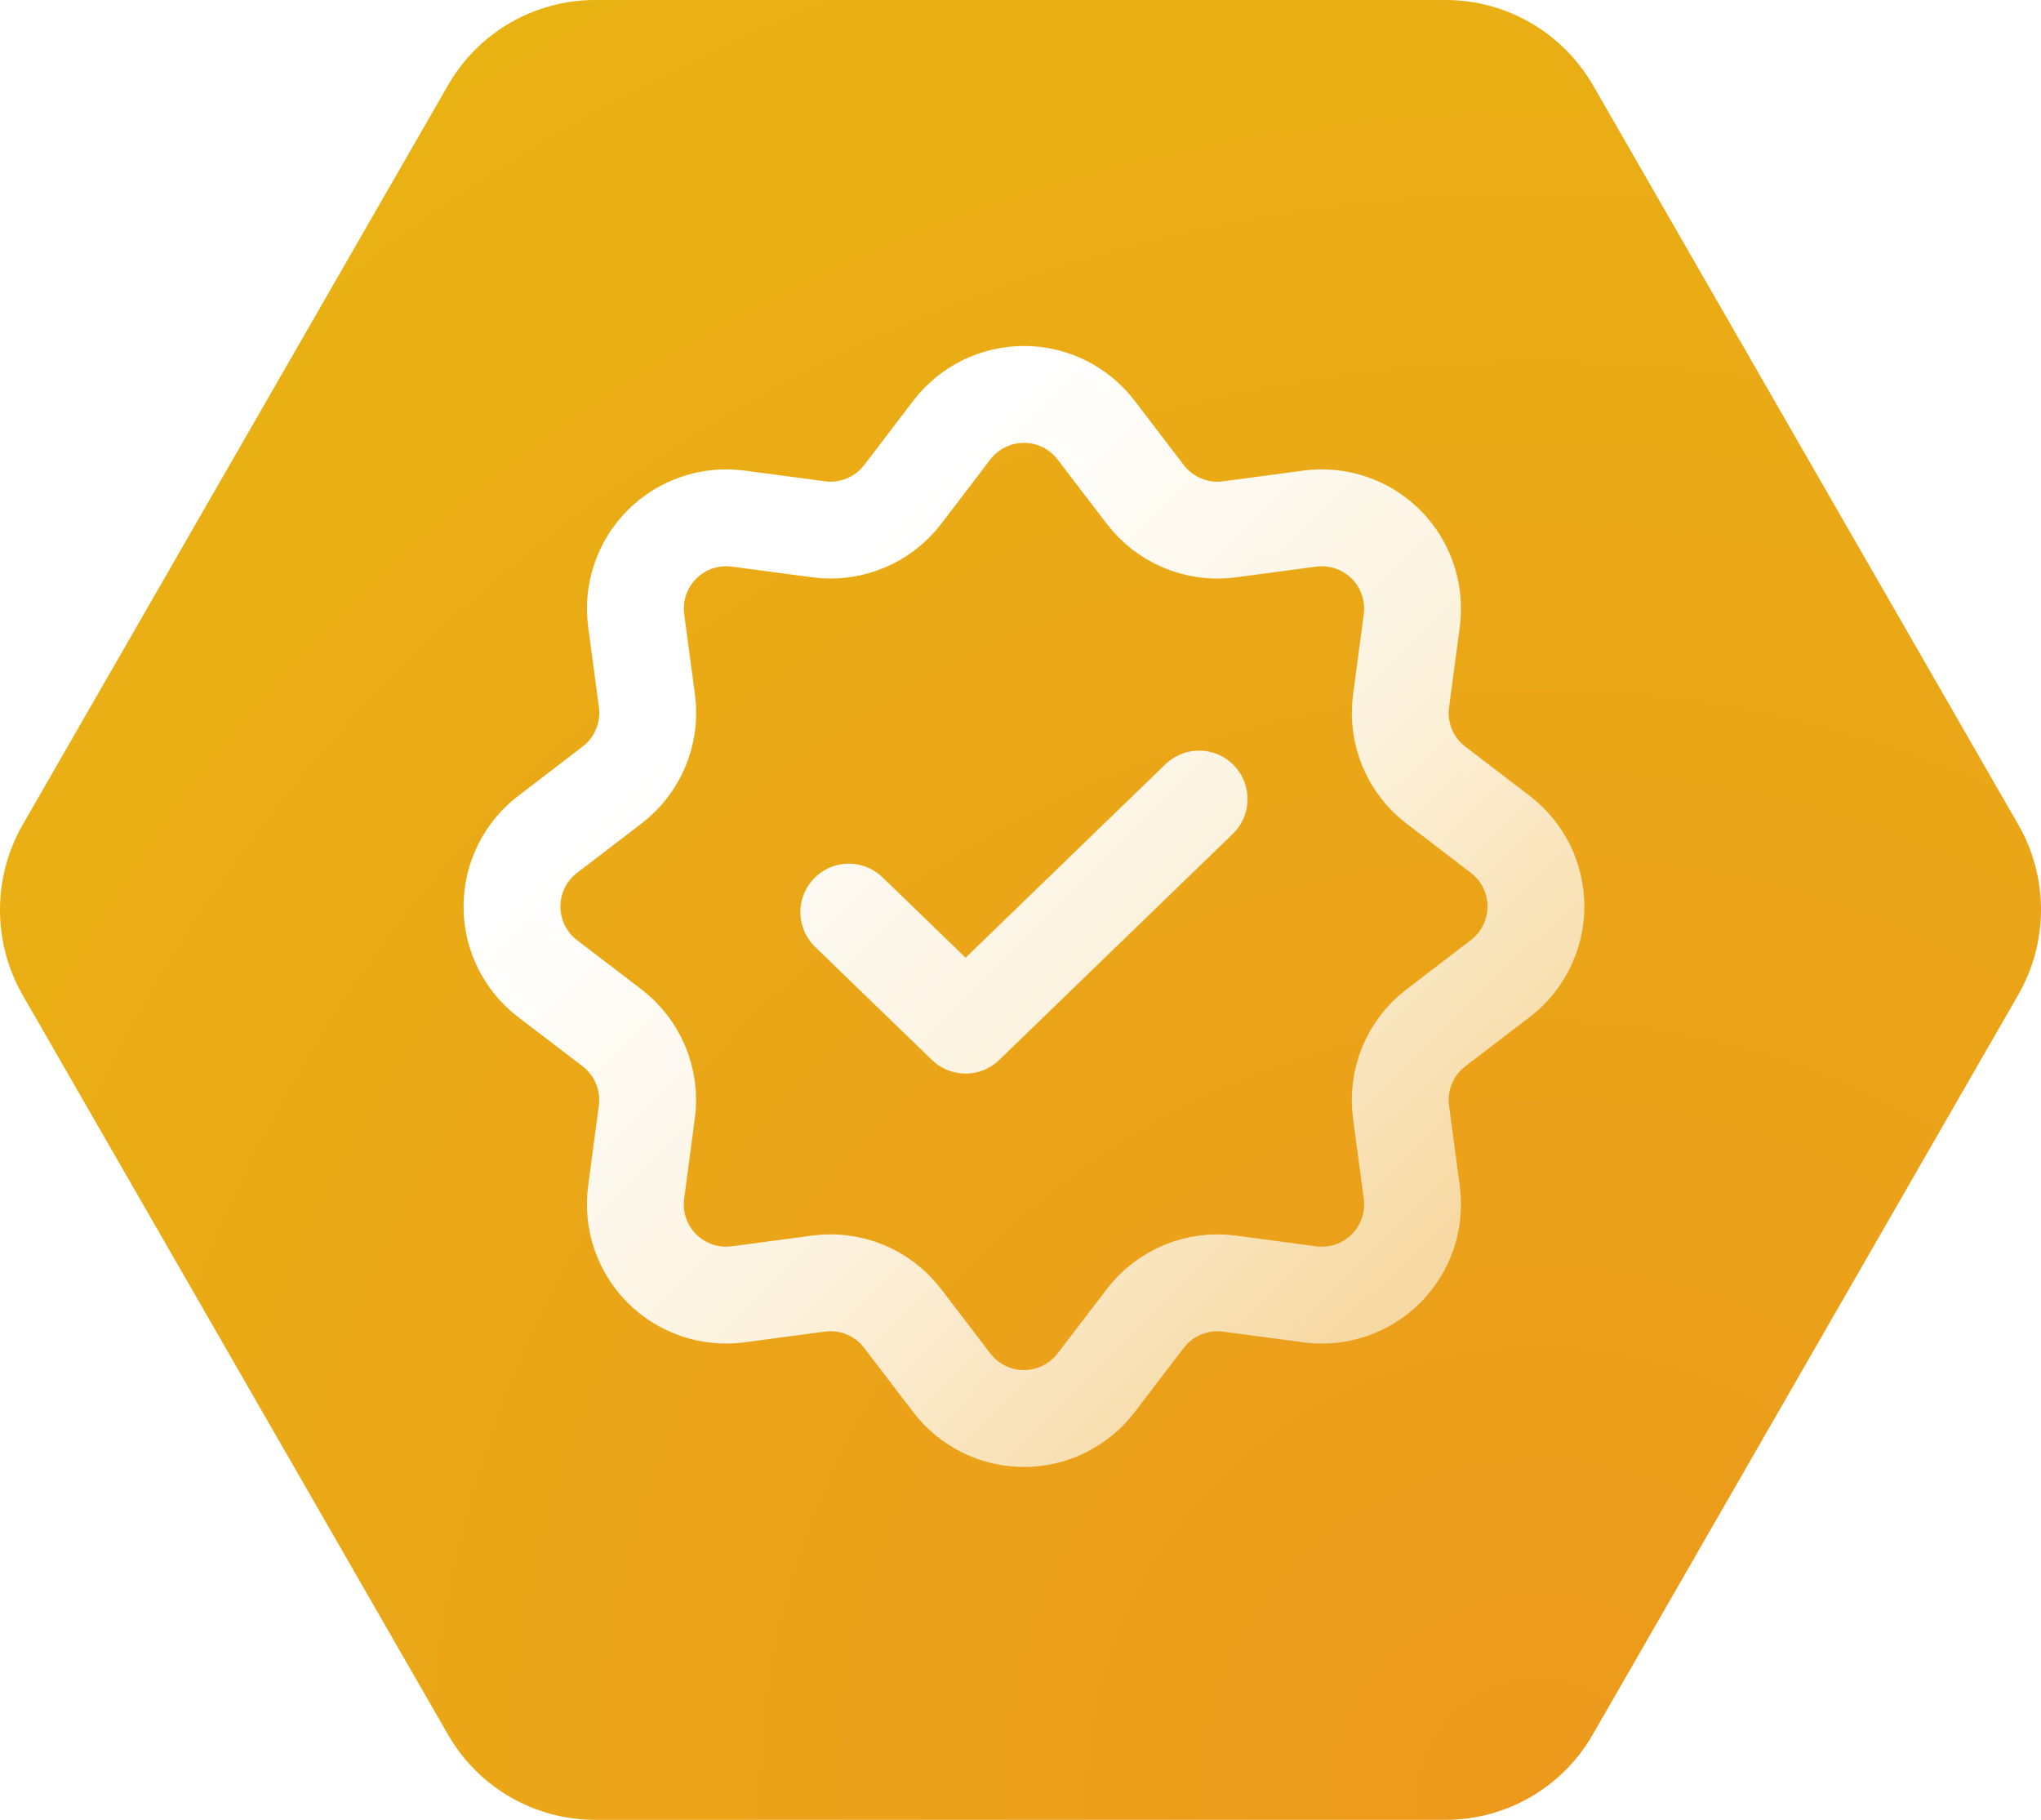
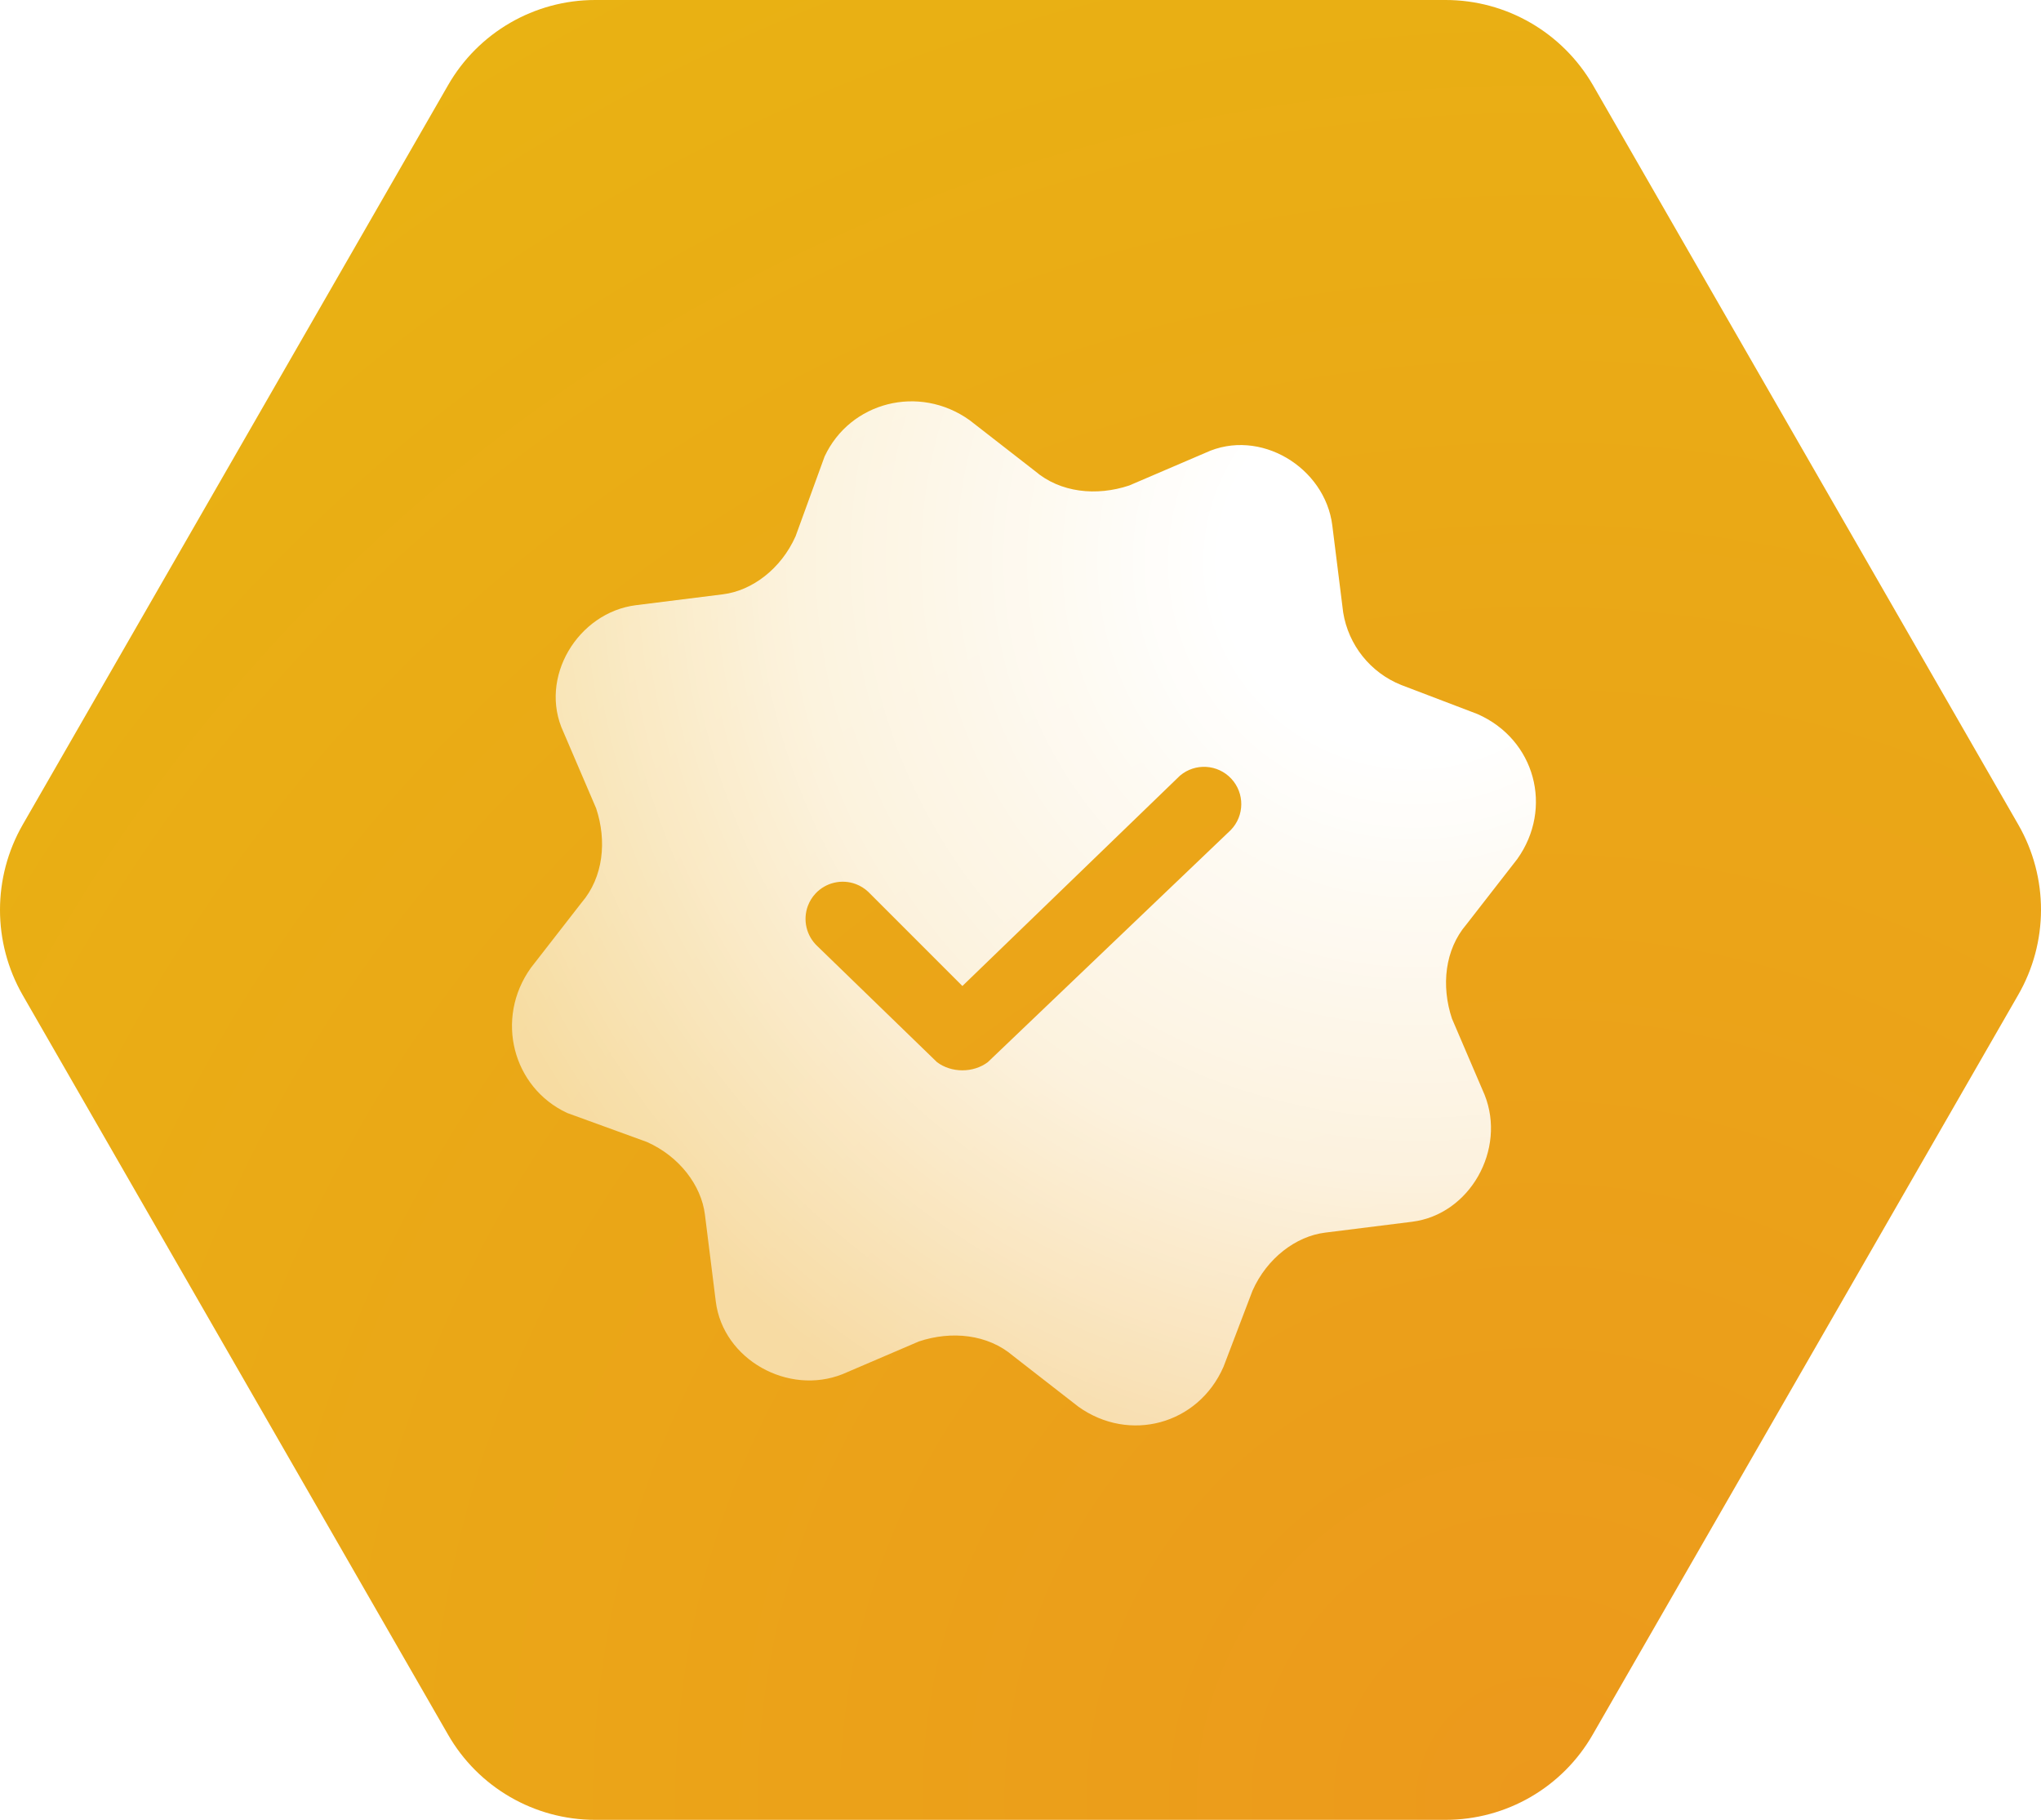
<svg xmlns="http://www.w3.org/2000/svg" width="295" height="263" fill="none">
  <path fill="url(#a)" d="M291.717 119.172 230.253 12.328C225.828 4.685 217.715 0 208.946 0H86.018a24.51 24.51 0 0 0-21.266 12.328L3.288 119.172a24.753 24.753 0 0 0 0 24.656l61.464 106.844A24.51 24.51 0 0 0 86.018 263h122.928a24.51 24.51 0 0 0 21.266-12.328l61.464-106.844a24.655 24.655 0 0 0 .041-24.656Z" />
-   <path stroke="url(#b)" stroke-linecap="round" stroke-linejoin="round" stroke-miterlimit="10" stroke-width="14" d="m122.684 131.814 16.88 16.335 33.752-32.67m-35.737-53.33A13.125 13.125 0 0 1 148 57a13.118 13.118 0 0 1 10.421 5.15l7.118 9.31a13.117 13.117 0 0 0 12.157 5.04l11.625-1.554a13.12 13.12 0 0 1 14.733 14.733l-1.547 11.625a13.114 13.114 0 0 0 5.032 12.157l9.311 7.118a13.117 13.117 0 0 1 0 20.842l-9.311 7.118a13.12 13.12 0 0 0-4.154 5.401c-.885 2.134-1.19 4.465-.885 6.756l1.554 11.625a13.108 13.108 0 0 1-3.728 11.005 13.115 13.115 0 0 1-11.005 3.728l-11.625-1.547a13.114 13.114 0 0 0-12.157 5.032l-7.118 9.311a13.117 13.117 0 0 1-20.842 0l-7.118-9.311a13.12 13.12 0 0 0-5.401-4.154c-2.134-.885-4.465-1.19-6.756-.885l-11.625 1.554a13.108 13.108 0 0 1-11.005-3.728 13.123 13.123 0 0 1-3.728-11.005l1.547-11.625a13.117 13.117 0 0 0-5.032-12.157l-9.311-7.111A13.125 13.125 0 0 1 74 131.007a13.118 13.118 0 0 1 5.15-10.421l9.31-7.125a13.117 13.117 0 0 0 5.047-12.157l-1.555-11.625a13.119 13.119 0 0 1 14.734-14.733l11.625 1.547a13.119 13.119 0 0 0 12.157-5.032l7.111-9.311Z" />
+   <path fill="url(#b)" fill-rule="evenodd" d="M140.15 60.727c-7.338-5.242-17.297-2.62-20.966 5.242L114.99 77.5c-2.096 4.717-6.289 7.862-10.483 8.386l-12.58 1.573c-8.386 1.048-14.152 10.483-10.483 18.345l4.718 11.008c1.572 4.717 1.048 9.959-2.097 13.628l-7.338 9.435c-5.242 7.338-2.62 17.297 5.242 20.966l11.531 4.193c4.717 2.097 7.862 6.29 8.386 10.483l1.573 12.58c1.048 8.387 10.483 13.628 18.345 10.483l11.008-4.717c4.717-1.573 9.959-1.049 13.628 2.096l9.435 7.339c7.338 5.241 17.297 2.614 20.966-5.772l4.193-11.001c2.097-4.718 6.29-7.863 10.483-8.387l12.58-1.572c8.387-1.049 13.628-10.484 10.483-18.346l-4.717-11.007c-1.573-4.718-1.049-9.959 2.096-13.628l7.339-9.435c5.241-7.338 2.614-17.297-5.772-20.966l-11.001-4.194a13.63 13.63 0 0 1-8.387-10.483l-1.572-12.58c-1.049-8.386-10.484-14.152-18.346-10.483l-11.007 4.718c-4.718 1.572-9.959 1.048-13.628-2.097l-9.435-7.338Zm37.739 59.23a5.384 5.384 0 0 0-7.338-7.863l-31.449 30.401-13.628-13.628a5.41 5.41 0 0 0-1.784-1.105 5.394 5.394 0 0 0-5.817 1.367 5.394 5.394 0 0 0-1.105 1.784 5.394 5.394 0 0 0 1.367 5.817l17.298 16.773c2.096 1.572 5.241 1.572 7.338 0l35.118-33.546Z" clip-rule="evenodd" />
  <defs>
    <radialGradient id="a" cx="0" cy="0" r="1" gradientTransform="matrix(295.101 0 0 295.951 221.922 259.575)" gradientUnits="userSpaceOnUse">
      <stop stop-color="#EC991C" />
      <stop offset="1" stop-color="#E9B213" />
    </radialGradient>
-     <linearGradient id="b" x1="90.518" x2="203.5" y1="71.536" y2="184.518" gradientUnits="userSpaceOnUse">
-       <stop offset=".19" stop-color="#fff" />
-       <stop offset=".61" stop-color="#fff" stop-opacity=".86" />
+     <radialGradient id="b" cx="0" cy="0" r="1" gradientTransform="rotate(135.287 85.18 82.38) scale(144.532 145.826)" gradientUnits="userSpaceOnUse">
+       <stop offset=".188" stop-color="#fff" />
+       <stop offset=".613" stop-color="#fff" stop-opacity=".857" />
      <stop offset="1" stop-color="#fff" stop-opacity=".6" />
-     </linearGradient>
+     </radialGradient>
  </defs>
</svg>
